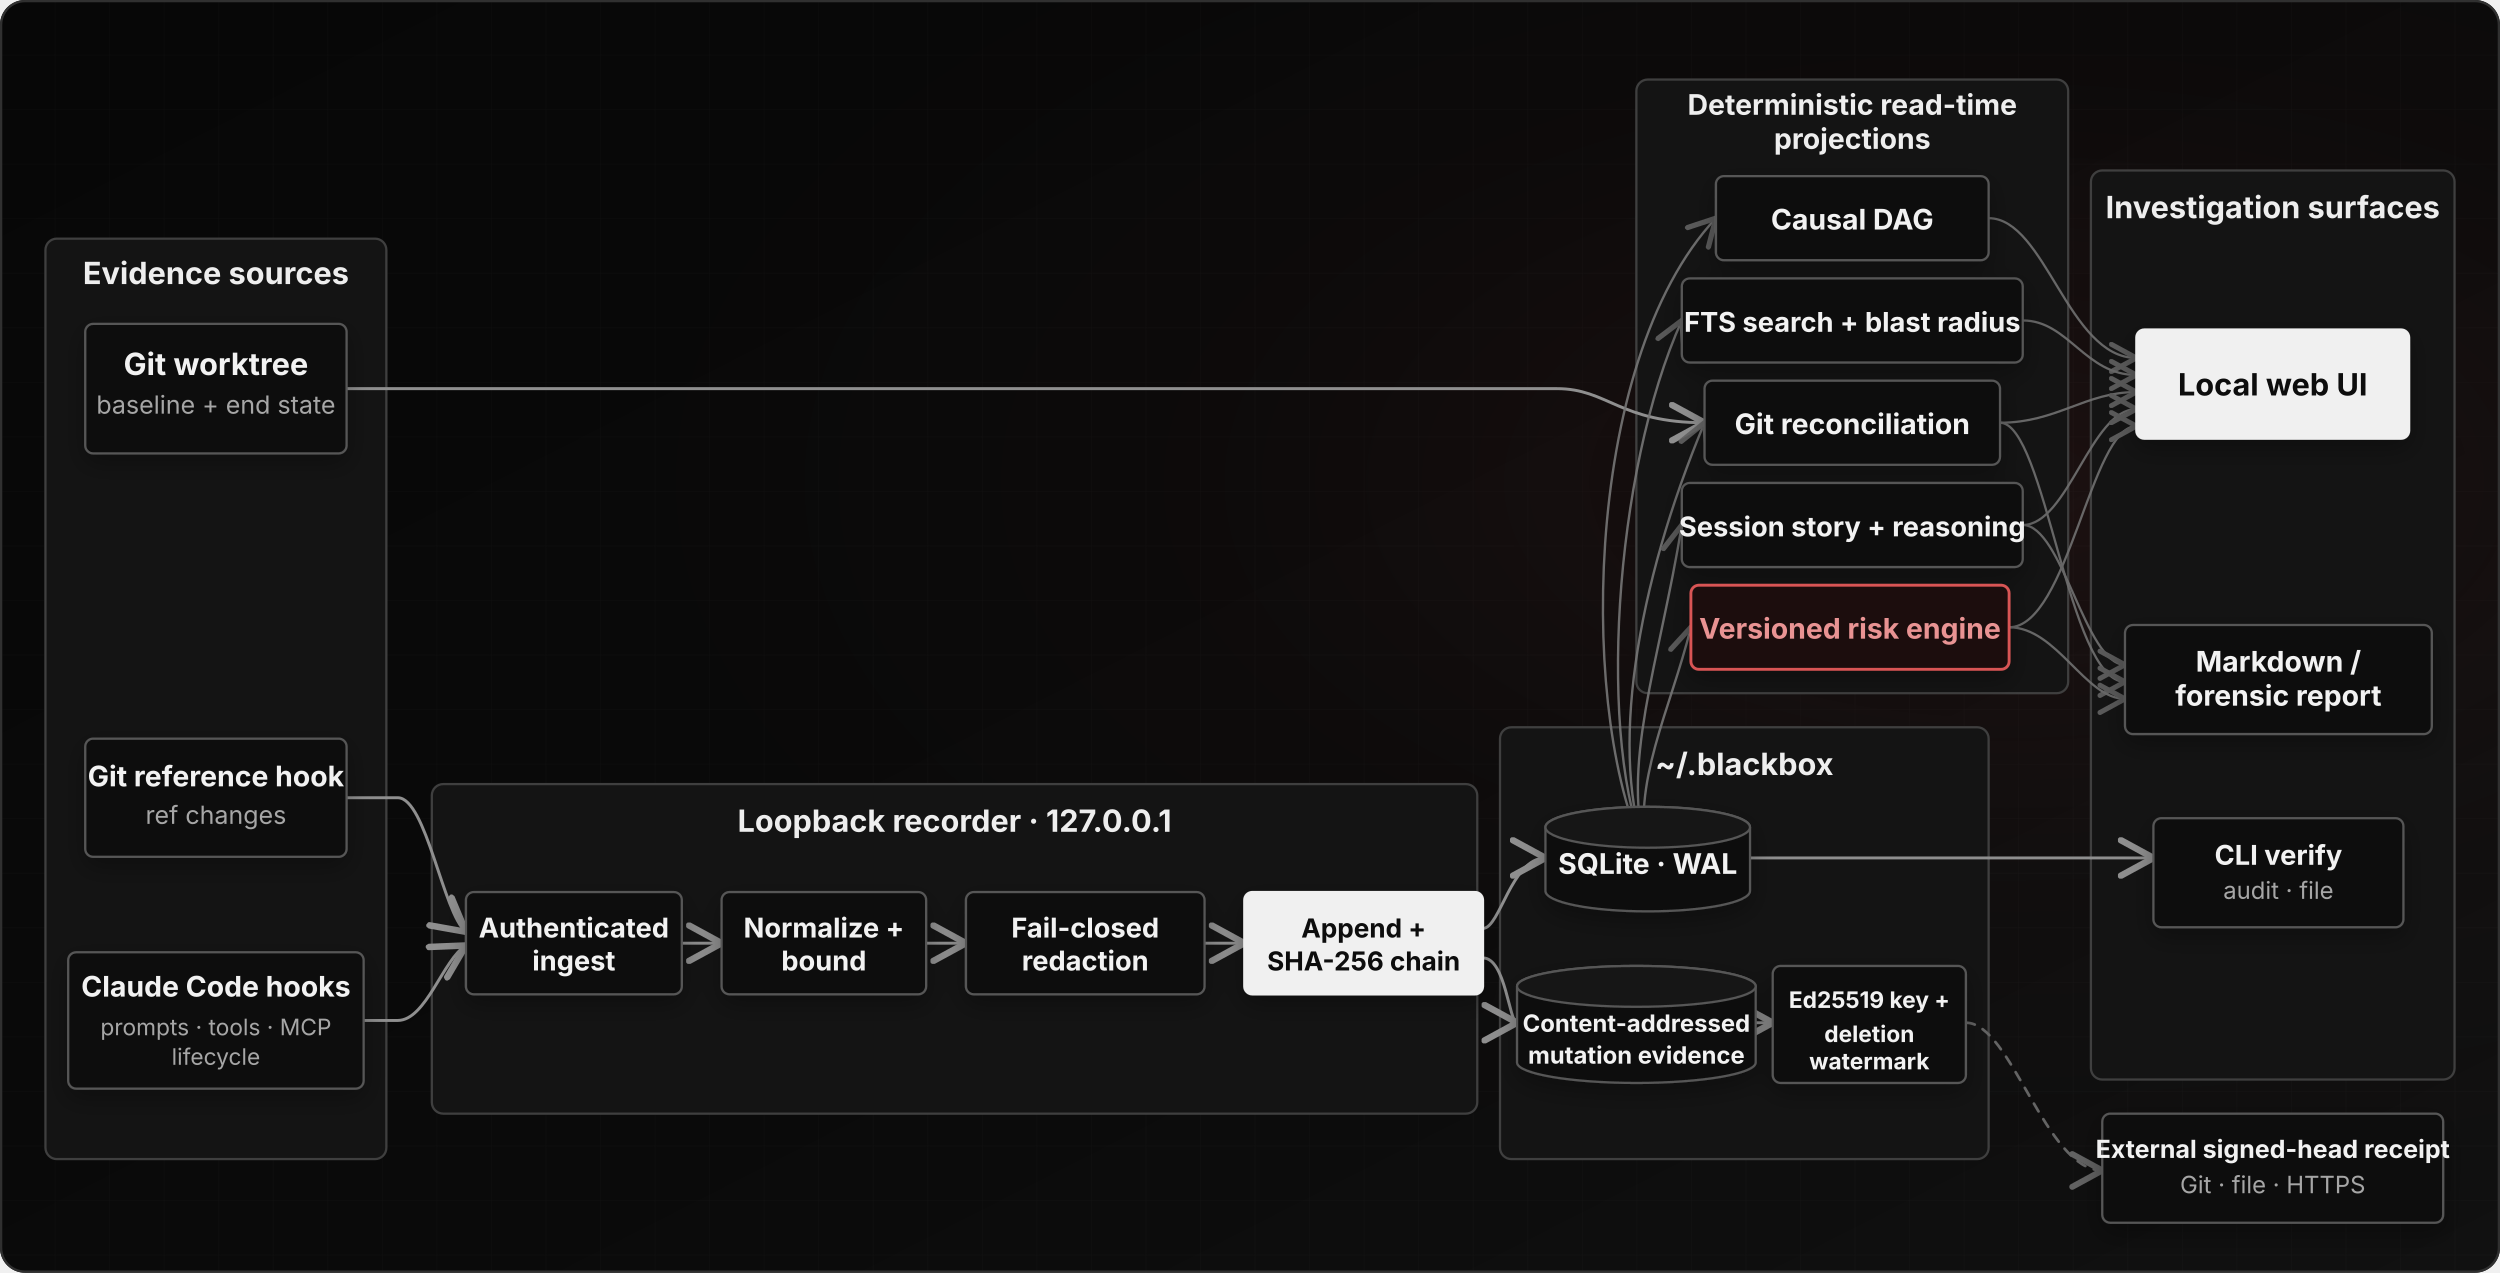
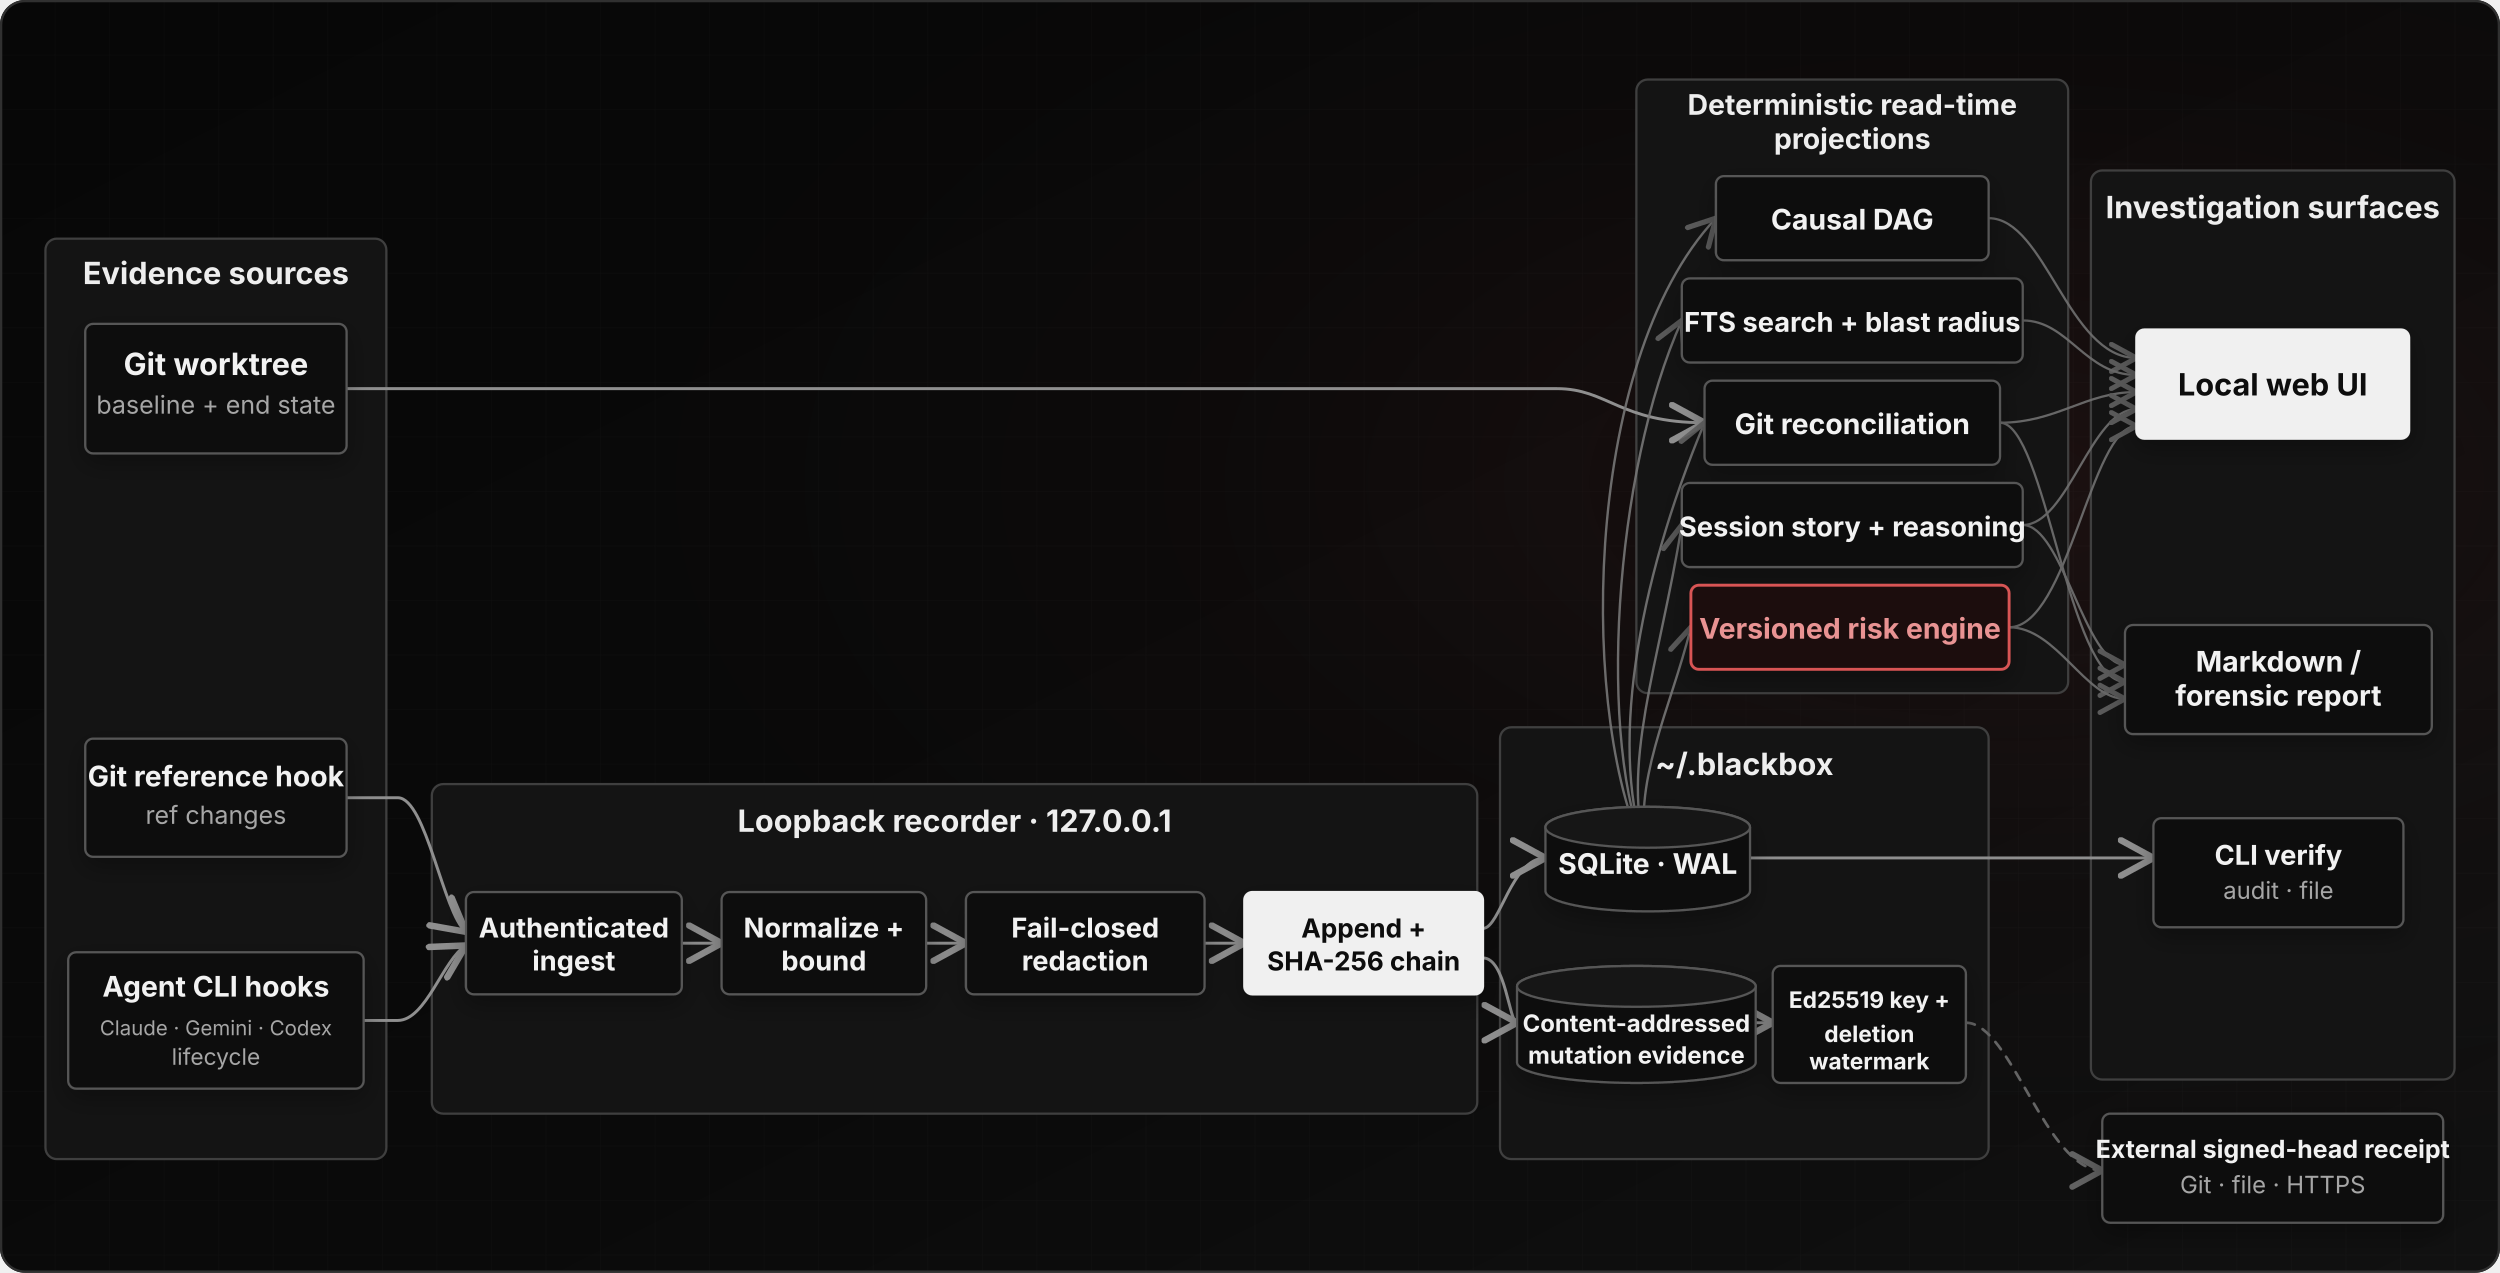
<svg xmlns="http://www.w3.org/2000/svg" width="2200" height="1120" viewBox="0 0 2200 1120" role="img" aria-labelledby="title desc">
  <defs>
    <linearGradient id="bg" x1="0" y1="0" x2="1" y2="1">
      <stop offset="0" stop-color="#070707" />
      <stop offset=".58" stop-color="#0a0a0a" />
      <stop offset="1" stop-color="#111111" />
    </linearGradient>
    <radialGradient id="riskGlow" cx="80%" cy="38%" r="56%">
      <stop offset="0" stop-color="#d95454" stop-opacity=".085" />
      <stop offset=".55" stop-color="#d95454" stop-opacity=".018" />
      <stop offset="1" stop-color="#d95454" stop-opacity="0" />
    </radialGradient>
    <pattern id="grid" width="48" height="48" patternUnits="userSpaceOnUse">
      <path d="M48 0H0V48" fill="none" stroke="#fff" stroke-opacity=".025" />
    </pattern>
    <marker id="arrow" markerWidth="14" markerHeight="14" refX="12" refY="7" orient="auto">
      <path d="M1 1L12 7L1 13" fill="none" stroke="#8f8f8f" stroke-width="2.2" stroke-linecap="round" stroke-linejoin="round" />
    </marker>
    <marker id="arrowMuted" markerWidth="14" markerHeight="14" refX="12" refY="7" orient="auto">
      <path d="M1 1L12 7L1 13" fill="none" stroke="#626262" stroke-width="2.2" stroke-linecap="round" stroke-linejoin="round" />
    </marker>
    <filter id="softShadow" x="-20%" y="-20%" width="140%" height="150%">
      <feDropShadow dx="0" dy="8" stdDeviation="11" flood-color="#000" flood-opacity=".3" />
    </filter>
  </defs>
  <rect width="2200" height="1120" rx="22" fill="url(#bg)" />
  <rect width="2200" height="1120" rx="22" fill="url(#grid)" />
  <rect width="2200" height="1120" rx="22" fill="url(#riskGlow)" />
  <rect x="1" y="1" width="2198" height="1118" rx="21" fill="none" stroke="#303030" stroke-width="2" />
  <g fill="#141414" stroke="#3f3f3f" stroke-width="2">
    <rect x="40" y="210" width="300" height="810" rx="10" />
    <rect x="380" y="690" width="920" height="290" rx="10" />
    <rect x="1320" y="640" width="430" height="380" rx="10" />
    <rect x="1440" y="70" width="380" height="540" rx="10" />
    <rect x="1840" y="150" width="320" height="800" rx="10" />
  </g>
  <g fill="#eeeeee" font-family="-apple-system, BlinkMacSystemFont, Segoe UI, sans-serif" font-size="27" font-weight="700" text-anchor="middle">
    <text x="190" y="250">Evidence sources</text>
    <text x="840" y="732">Loopback recorder · 127.0.0.1</text>
    <text x="1535" y="682">~/.blackbox</text>
    <text x="1630" y="101" font-size="25">Deterministic read-time</text>
    <text x="1630" y="131" font-size="25">projections</text>
    <text x="2000" y="192">Investigation surfaces</text>
  </g>
  <g fill="none" stroke="#8f8f8f" stroke-width="2.6" stroke-linecap="round" stroke-linejoin="round" marker-end="url(#arrow)">
    <path d="M305 702H350C375 702 390 804 410 820" />
    <path d="M320 898H350C375 898 390 844 410 832" />
    <path d="M600 830H635" />
    <path d="M815 830H850" />
    <path d="M1060 830H1095" />
    <path d="M1305 817C1320 817 1330 755 1360 755" />
    <path d="M1305 843C1325 843 1328 900 1335 900" />
    <path d="M1545 900H1560" />
  </g>
  <path d="M305 342H1370C1415 342 1425 372 1500 372" fill="none" stroke="#8f8f8f" stroke-width="2.6" stroke-linecap="round" marker-end="url(#arrow)" />
  <g fill="none" stroke="#767676" stroke-width="2.1" stroke-linecap="round" marker-end="url(#arrowMuted)" opacity=".9">
    <path d="M1450 755C1390 640 1390 320 1510 192" />
    <path d="M1450 755C1405 655 1420 415 1480 282" />
    <path d="M1450 755C1415 665 1440 515 1500 372" />
    <path d="M1450 755C1425 675 1460 585 1480 462" />
    <path d="M1450 755C1435 690 1470 625 1488 552" />
  </g>
  <g fill="none" stroke="#707070" stroke-width="2" stroke-linecap="round" marker-end="url(#arrowMuted)" opacity=".9">
    <path d="M1750 192C1800 192 1820 315 1880 315" />
    <path d="M1780 282C1820 282 1835 330 1880 330" />
    <path d="M1760 372C1810 372 1835 345 1880 345" />
    <path d="M1780 462C1820 462 1840 360 1880 360" />
    <path d="M1768 552C1820 552 1840 375 1880 375" />
    <path d="M1780 462C1815 462 1835 585 1870 585" />
    <path d="M1760 372C1800 372 1820 600 1870 600" />
    <path d="M1768 552C1810 552 1835 615 1870 615" />
  </g>
  <path d="M1540 755H1895" fill="none" stroke="#8f8f8f" stroke-width="2.6" stroke-linecap="round" marker-end="url(#arrow)" />
  <path d="M1730 900C1770 900 1800 1030 1850 1030" fill="none" stroke="#646464" stroke-width="2.4" stroke-dasharray="8 8" stroke-linecap="round" marker-end="url(#arrowMuted)" />
  <g font-family="-apple-system, BlinkMacSystemFont, Segoe UI, sans-serif" filter="url(#softShadow)">
    <g transform="translate(75 285)">
      <rect width="230" height="114" rx="7" fill="#0f0f0f" stroke="#565656" stroke-width="2" />
      <text x="115" y="45" fill="#f2f2f2" font-size="27" font-weight="700" text-anchor="middle">Git worktree</text>
      <text x="115" y="79" fill="#a6a6a6" font-size="22" text-anchor="middle">baseline + end state</text>
    </g>
    <g transform="translate(75 650)">
      <rect width="230" height="104" rx="7" fill="#0f0f0f" stroke="#565656" stroke-width="2" />
      <text x="115" y="42" fill="#f2f2f2" font-size="25" font-weight="700" text-anchor="middle">Git reference hook</text>
      <text x="115" y="75" fill="#a6a6a6" font-size="22" text-anchor="middle">ref changes</text>
    </g>
    <g transform="translate(60 838)">
      <rect width="260" height="120" rx="7" fill="#0f0f0f" stroke="#565656" stroke-width="2" />
-       <text x="130" y="39" fill="#f2f2f2" font-size="25" font-weight="700" text-anchor="middle">Claude Code hooks</text>
-       <text x="130" y="73" fill="#a6a6a6" font-size="20" text-anchor="middle">prompts · tools · MCP</text>
+       <text x="130" y="39" fill="#f2f2f2" font-size="25" font-weight="700" text-anchor="middle">Agent CLI hooks</text>
+       <text x="130" y="73" fill="#a6a6a6" font-size="18" text-anchor="middle">Claude · Gemini · Codex</text>
      <text x="130" y="99" fill="#a6a6a6" font-size="20" text-anchor="middle">lifecycle</text>
    </g>
  </g>
  <g font-family="-apple-system, BlinkMacSystemFont, Segoe UI, sans-serif" filter="url(#softShadow)">
    <g transform="translate(410 785)">
      <rect width="190" height="90" rx="7" fill="#0f0f0f" stroke="#565656" stroke-width="2" />
      <text x="95" y="40" fill="#f2f2f2" font-size="24" font-weight="700" text-anchor="middle">Authenticated</text>
      <text x="95" y="69" fill="#f2f2f2" font-size="24" font-weight="700" text-anchor="middle">ingest</text>
    </g>
    <g transform="translate(635 785)">
      <rect width="180" height="90" rx="7" fill="#0f0f0f" stroke="#565656" stroke-width="2" />
      <text x="90" y="40" fill="#f2f2f2" font-size="24" font-weight="700" text-anchor="middle">Normalize +</text>
      <text x="90" y="69" fill="#f2f2f2" font-size="24" font-weight="700" text-anchor="middle">bound</text>
    </g>
    <g transform="translate(850 785)">
      <rect width="210" height="90" rx="7" fill="#0f0f0f" stroke="#565656" stroke-width="2" />
      <text x="105" y="40" fill="#f2f2f2" font-size="24" font-weight="700" text-anchor="middle">Fail-closed</text>
      <text x="105" y="69" fill="#f2f2f2" font-size="24" font-weight="700" text-anchor="middle">redaction</text>
    </g>
    <g transform="translate(1095 785)">
      <rect width="210" height="90" rx="7" fill="#f0f0f0" stroke="#f0f0f0" stroke-width="2" />
      <text x="105" y="40" fill="#0a0a0a" font-size="23" font-weight="750" text-anchor="middle">Append +</text>
      <text x="105" y="69" fill="#0a0a0a" font-size="23" font-weight="750" text-anchor="middle">SHA-256 chain</text>
    </g>
  </g>
  <g font-family="-apple-system, BlinkMacSystemFont, Segoe UI, sans-serif" filter="url(#softShadow)">
    <g transform="translate(1360 710)">
      <path d="M0 18C0 8 40 0 90 0s90 8 90 18v56c0 10-40 18-90 18S0 84 0 74z" fill="#0f0f0f" stroke="#565656" stroke-width="2" />
      <ellipse cx="90" cy="18" rx="90" ry="18" fill="#181818" stroke="#565656" stroke-width="2" />
      <text x="90" y="59" fill="#f2f2f2" font-size="25" font-weight="700" text-anchor="middle">SQLite · WAL</text>
    </g>
    <g transform="translate(1335 850)">
      <path d="M0 18C0 8 48 0 105 0s105 8 105 18v67c0 10-48 18-105 18S0 95 0 85z" fill="#0f0f0f" stroke="#565656" stroke-width="2" />
      <ellipse cx="105" cy="18" rx="105" ry="18" fill="#181818" stroke="#565656" stroke-width="2" />
      <text x="105" y="58" fill="#f2f2f2" font-size="21" font-weight="700" text-anchor="middle">Content-addressed</text>
      <text x="105" y="86" fill="#f2f2f2" font-size="21" font-weight="700" text-anchor="middle">mutation evidence</text>
    </g>
    <g transform="translate(1560 850)">
      <rect width="170" height="103" rx="7" fill="#0f0f0f" stroke="#565656" stroke-width="2" />
      <text x="85" y="37" fill="#f2f2f2" font-size="20" font-weight="700" text-anchor="middle">Ed25519 key +</text>
      <text x="85" y="67" fill="#f2f2f2" font-size="20" font-weight="700" text-anchor="middle">deletion</text>
      <text x="85" y="91" fill="#f2f2f2" font-size="20" font-weight="700" text-anchor="middle">watermark</text>
    </g>
  </g>
  <g font-family="-apple-system, BlinkMacSystemFont, Segoe UI, sans-serif" filter="url(#softShadow)">
    <g transform="translate(1510 155)">
      <rect width="240" height="74" rx="7" fill="#0f0f0f" stroke="#565656" stroke-width="2" />
      <text x="120" y="47" fill="#f2f2f2" font-size="25" font-weight="700" text-anchor="middle">Causal DAG</text>
    </g>
    <g transform="translate(1480 245)">
      <rect width="300" height="74" rx="7" fill="#0f0f0f" stroke="#565656" stroke-width="2" />
      <text x="150" y="47" fill="#f2f2f2" font-size="24" font-weight="700" text-anchor="middle">FTS search + blast radius</text>
    </g>
    <g transform="translate(1500 335)">
      <rect width="260" height="74" rx="7" fill="#0f0f0f" stroke="#565656" stroke-width="2" />
      <text x="130" y="47" fill="#f2f2f2" font-size="25" font-weight="700" text-anchor="middle">Git reconciliation</text>
    </g>
    <g transform="translate(1480 425)">
      <rect width="300" height="74" rx="7" fill="#0f0f0f" stroke="#565656" stroke-width="2" />
      <text x="150" y="47" fill="#f2f2f2" font-size="24" font-weight="700" text-anchor="middle">Session story + reasoning</text>
    </g>
    <g transform="translate(1488 515)">
      <rect width="280" height="74" rx="7" fill="#1b1010" stroke="#d95454" stroke-width="2.5" />
      <text x="140" y="47" fill="#e99393" font-size="25" font-weight="750" text-anchor="middle">Versioned risk engine</text>
    </g>
  </g>
  <g font-family="-apple-system, BlinkMacSystemFont, Segoe UI, sans-serif" filter="url(#softShadow)">
    <g transform="translate(1880 290)">
      <rect width="240" height="96" rx="7" fill="#f0f0f0" stroke="#f0f0f0" stroke-width="2" />
      <text x="120" y="58" fill="#0a0a0a" font-size="27" font-weight="750" text-anchor="middle">Local web UI</text>
    </g>
    <g transform="translate(1870 550)">
      <rect width="270" height="96" rx="7" fill="#0f0f0f" stroke="#565656" stroke-width="2" />
      <text x="135" y="41" fill="#f2f2f2" font-size="25" font-weight="700" text-anchor="middle">Markdown /</text>
      <text x="135" y="71" fill="#f2f2f2" font-size="25" font-weight="700" text-anchor="middle">forensic report</text>
    </g>
    <g transform="translate(1895 720)">
      <rect width="220" height="96" rx="7" fill="#0f0f0f" stroke="#565656" stroke-width="2" />
      <text x="110" y="41" fill="#f2f2f2" font-size="24" font-weight="700" text-anchor="middle">CLI verify</text>
      <text x="110" y="71" fill="#a6a6a6" font-size="21" text-anchor="middle">audit · file</text>
    </g>
  </g>
  <g transform="translate(1850 980)" font-family="-apple-system, BlinkMacSystemFont, Segoe UI, sans-serif" filter="url(#softShadow)">
    <rect width="300" height="96" rx="7" fill="#0f0f0f" stroke="#565656" stroke-width="2" />
    <text x="150" y="39" fill="#f2f2f2" font-size="22" font-weight="700" text-anchor="middle">External signed-head receipt</text>
    <text x="150" y="70" fill="#a6a6a6" font-size="21" text-anchor="middle">Git · file · HTTPS</text>
  </g>
</svg>
